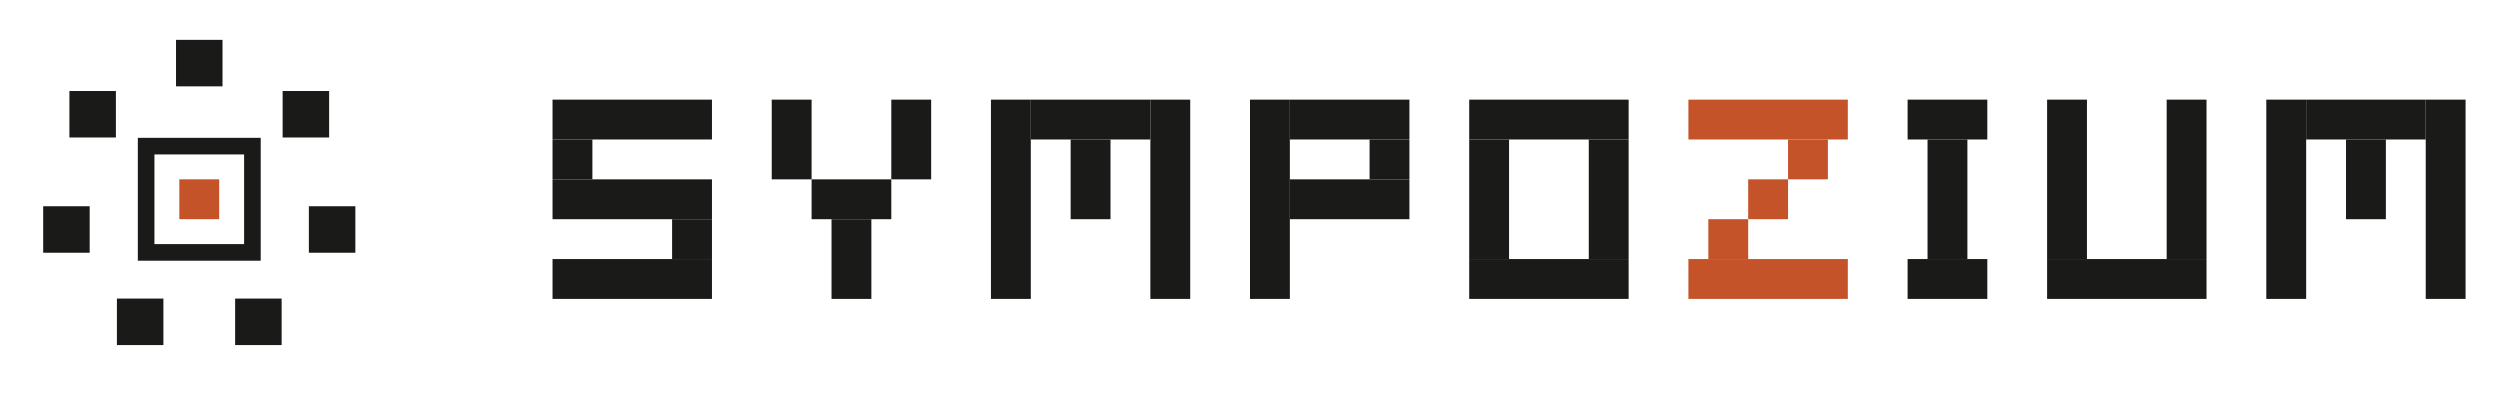
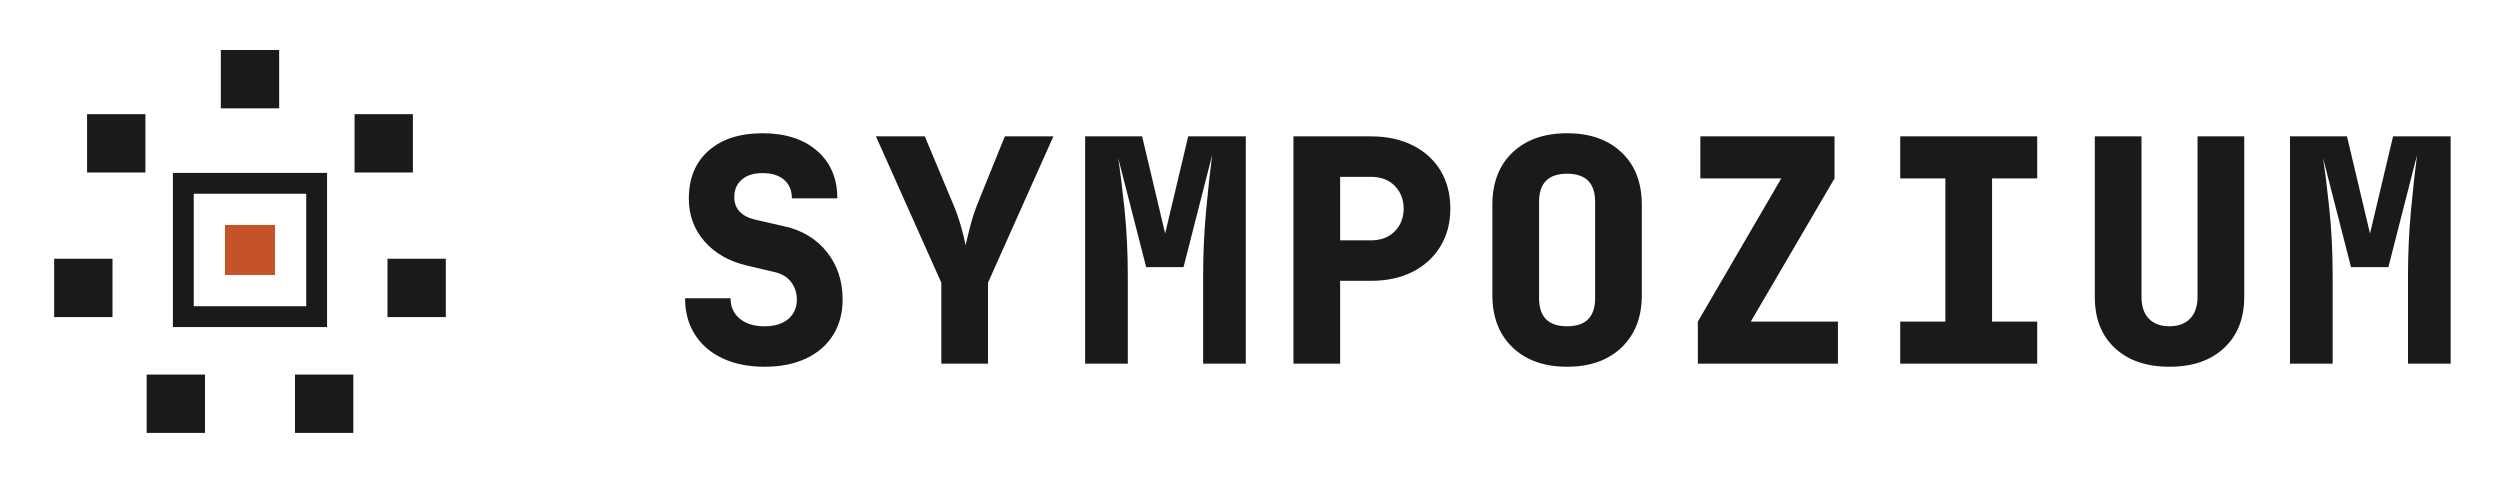
- <svg xmlns="http://www.w3.org/2000/svg" viewBox="0 0 552 88" width="552" height="88">
-   <g transform="translate(0 0) scale(0.7333)">
+ <svg xmlns="http://www.w3.org/2000/svg" viewBox="0 0 440 88" width="440" height="88">
+   <g transform="scale(0.7333)">
    <rect x="53.0" y="12.0" width="14" height="14" fill="#1a1a18" />
    <rect x="85.1" y="27.4" width="14" height="14" fill="#1a1a18" />
    <rect x="93.0" y="62.1" width="14" height="14" fill="#1a1a18" />
    <rect x="70.8" y="89.9" width="14" height="14" fill="#1a1a18" />
    <rect x="35.2" y="89.9" width="14" height="14" fill="#1a1a18" />
    <rect x="13.0" y="62.1" width="14" height="14" fill="#1a1a18" />
    <rect x="20.9" y="27.4" width="14" height="14" fill="#1a1a18" />
    <rect x="44" y="44" width="32" height="32" fill="none" stroke="#1a1a18" stroke-width="5" />
    <rect x="54" y="54" width="12" height="12" fill="#c4532a" />
  </g>
-   <g transform="translate(122 22)">
-     <rect x="0" y="0" width="35.2" height="8.8" fill="#1a1a18" />
-     <rect x="0" y="8.8" width="8.8" height="8.8" fill="#1a1a18" />
-     <rect x="0" y="17.6" width="35.2" height="8.8" fill="#1a1a18" />
-     <rect x="26.4" y="26.4" width="8.8" height="8.8" fill="#1a1a18" />
-     <rect x="0" y="35.2" width="35.2" height="8.8" fill="#1a1a18" />
-     <rect x="48.4" y="0" width="8.8" height="17.6" fill="#1a1a18" />
-     <rect x="74.8" y="0" width="8.8" height="17.6" fill="#1a1a18" />
-     <rect x="57.2" y="17.6" width="17.6" height="8.8" fill="#1a1a18" />
-     <rect x="61.6" y="26.4" width="8.8" height="17.6" fill="#1a1a18" />
-     <rect x="96.8" y="0" width="8.8" height="44" fill="#1a1a18" />
-     <rect x="132" y="0" width="8.8" height="44" fill="#1a1a18" />
-     <rect x="105.6" y="0" width="26.4" height="8.8" fill="#1a1a18" />
-     <rect x="114.4" y="8.8" width="8.8" height="17.6" fill="#1a1a18" />
-     <rect x="154" y="0" width="8.8" height="44" fill="#1a1a18" />
-     <rect x="162.8" y="0" width="26.4" height="8.8" fill="#1a1a18" />
-     <rect x="180.4" y="8.8" width="8.8" height="8.8" fill="#1a1a18" />
-     <rect x="162.8" y="17.6" width="26.4" height="8.8" fill="#1a1a18" />
-     <rect x="202.4" y="0" width="35.2" height="8.8" fill="#1a1a18" />
-     <rect x="202.4" y="35.2" width="35.2" height="8.8" fill="#1a1a18" />
-     <rect x="202.4" y="8.8" width="8.8" height="26.4" fill="#1a1a18" />
-     <rect x="228.8" y="8.8" width="8.8" height="26.4" fill="#1a1a18" />
-     <rect x="299.2" y="0" width="17.6" height="8.8" fill="#1a1a18" />
-     <rect x="303.6" y="8.8" width="8.8" height="26.4" fill="#1a1a18" />
-     <rect x="299.2" y="35.2" width="17.6" height="8.8" fill="#1a1a18" />
-     <rect x="330" y="0" width="8.8" height="35.2" fill="#1a1a18" />
-     <rect x="356.4" y="0" width="8.8" height="35.2" fill="#1a1a18" />
-     <rect x="330" y="35.2" width="35.2" height="8.8" fill="#1a1a18" />
-     <rect x="378.4" y="0" width="8.8" height="44" fill="#1a1a18" />
-     <rect x="413.6" y="0" width="8.8" height="44" fill="#1a1a18" />
-     <rect x="387.2" y="0" width="26.4" height="8.8" fill="#1a1a18" />
-     <rect x="396" y="8.8" width="8.8" height="17.6" fill="#1a1a18" />
-     <rect x="250.8" y="0" width="35.2" height="8.8" fill="#c4532a" />
-     <rect x="250.8" y="35.2" width="35.2" height="8.8" fill="#c4532a" />
-     <rect x="272.8" y="8.8" width="8.8" height="8.8" fill="#c4532a" />
-     <rect x="264" y="17.6" width="8.8" height="8.8" fill="#c4532a" />
-     <rect x="255.2" y="26.4" width="8.8" height="8.8" fill="#c4532a" />
+   <g transform="translate(118 64)">
+     <path d="M16.548 0.548Q12.329 0.548 9.178 -0.932Q6.027 -2.411 4.301 -5.123Q2.575 -7.836 2.575 -11.507H10.575Q10.575 -9.26 12.192 -7.918Q13.808 -6.575 16.548 -6.575Q19.233 -6.575 20.74 -7.863Q22.247 -9.151 22.247 -11.288Q22.247 -12.986 21.26 -14.329Q20.274 -15.671 18.356 -16.11L13.479 -17.26Q8.767 -18.356 6.0 -21.507Q3.233 -24.658 3.233 -29.041Q3.233 -34.411 6.712 -37.479Q10.192 -40.548 16.219 -40.548Q22.247 -40.548 25.808 -37.452Q29.37 -34.356 29.37 -29.096H21.37Q21.37 -31.178 20.0 -32.356Q18.63 -33.534 16.219 -33.534Q13.863 -33.534 12.548 -32.384Q11.233 -31.233 11.233 -29.315Q11.233 -26.192 15.014 -25.315L20.055 -24.164Q24.767 -23.123 27.534 -19.644Q30.301 -16.164 30.301 -11.288Q30.301 -7.726 28.63 -5.041Q26.959 -2.356 23.863 -0.904Q20.767 0.548 16.548 0.548Z M47.671 0.0V-14.247L36.164 -40.0H44.767L49.808 -27.945Q50.575 -26.137 51.151 -24.11Q51.726 -22.082 51.945 -20.822Q52.219 -22.082 52.74 -24.11Q53.26 -26.137 53.973 -27.945L58.849 -40.0H67.397L55.89 -14.247V0.0Z M72.986 0.0V-40.0H83.014L87.068 -22.904L91.123 -40.0H101.26V0.0H93.753V-15.342Q93.753 -21.37 94.274 -26.932Q94.795 -32.493 95.342 -36.712L90.301 -16.986H83.726L78.795 -36.219Q79.342 -32.658 79.918 -27.151Q80.493 -21.644 80.493 -15.342V0.0Z M109.644 0.0V-40.0H123.288Q127.507 -40.0 130.658 -38.411Q133.808 -36.822 135.534 -33.973Q137.26 -31.123 137.26 -27.288Q137.26 -23.507 135.507 -20.63Q133.753 -17.753 130.63 -16.164Q127.507 -14.575 123.288 -14.575H117.863V0.0ZM117.863 -21.699H123.288Q125.918 -21.699 127.479 -23.288Q129.041 -24.877 129.041 -27.288Q129.041 -29.699 127.479 -31.288Q125.918 -32.877 123.288 -32.877H117.863Z M157.808 0.548Q151.781 0.548 148.219 -2.849Q144.658 -6.247 144.658 -12.055V-27.945Q144.658 -33.808 148.219 -37.178Q151.781 -40.548 157.808 -40.548Q163.836 -40.548 167.397 -37.178Q170.959 -33.808 170.959 -27.945V-12.055Q170.959 -6.247 167.397 -2.849Q163.836 0.548 157.808 0.548ZM157.808 -6.575Q162.74 -6.575 162.74 -11.507V-28.493Q162.74 -33.425 157.808 -33.425Q152.877 -33.425 152.877 -28.493V-11.507Q152.877 -6.575 157.808 -6.575Z M180.822 0.0V-7.397L195.507 -32.603H181.26V-40.0H204.877V-32.603L190.137 -7.397H205.479V0.0Z M216.438 0.0V-7.397H224.384V-32.603H216.438V-40.0H240.548V-32.603H232.603V-7.397H240.548V0.0Z M263.836 0.548Q257.753 0.548 254.219 -2.74Q250.685 -6.027 250.685 -11.726V-40.0H258.904V-11.781Q258.904 -9.26 260.192 -7.918Q261.479 -6.575 263.836 -6.575Q266.137 -6.575 267.452 -7.918Q268.767 -9.26 268.767 -11.781V-40.0H276.986V-11.726Q276.986 -6.082 273.452 -2.767Q269.918 0.548 263.836 0.548Z M285.041 0.0V-40.0H295.068L299.123 -22.904L303.178 -40.0H313.315V0.0H305.808V-15.342Q305.808 -21.37 306.329 -26.932Q306.849 -32.493 307.397 -36.712L302.356 -16.986H295.781L290.849 -36.219Q291.397 -32.658 291.973 -27.151Q292.548 -21.644 292.548 -15.342V0.0Z" fill="#1a1a18" />
  </g>
</svg>
